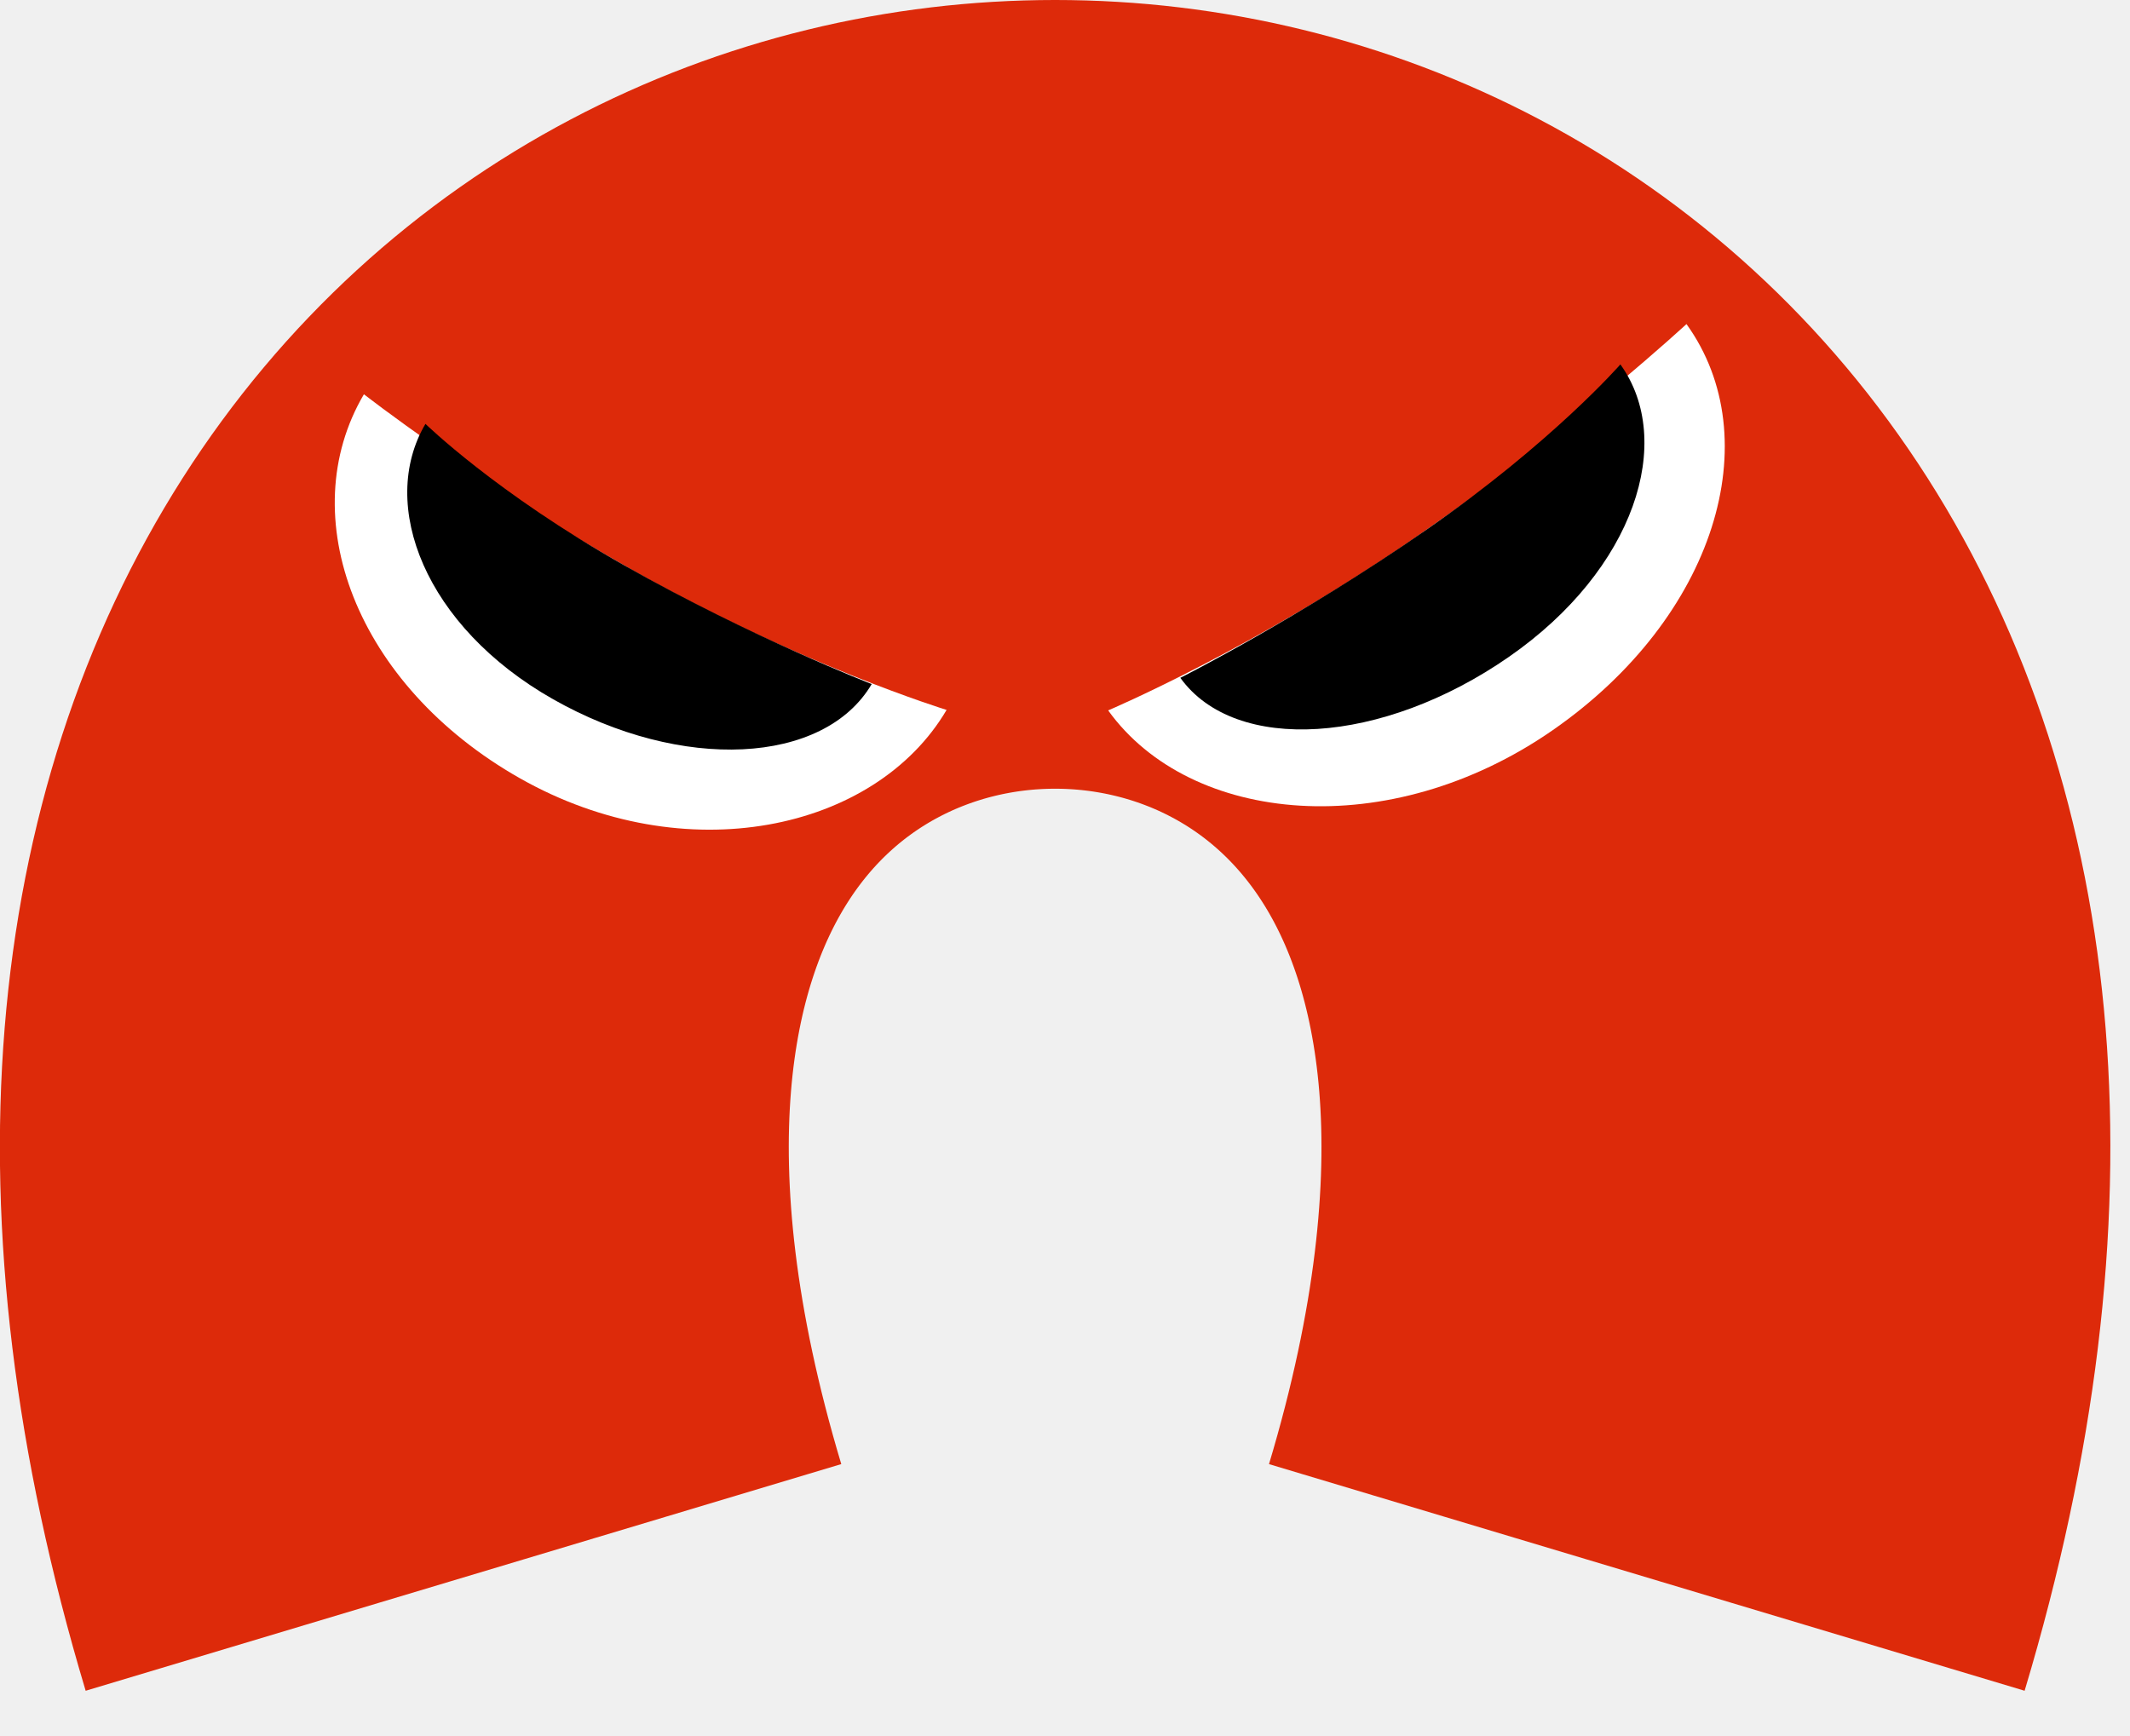
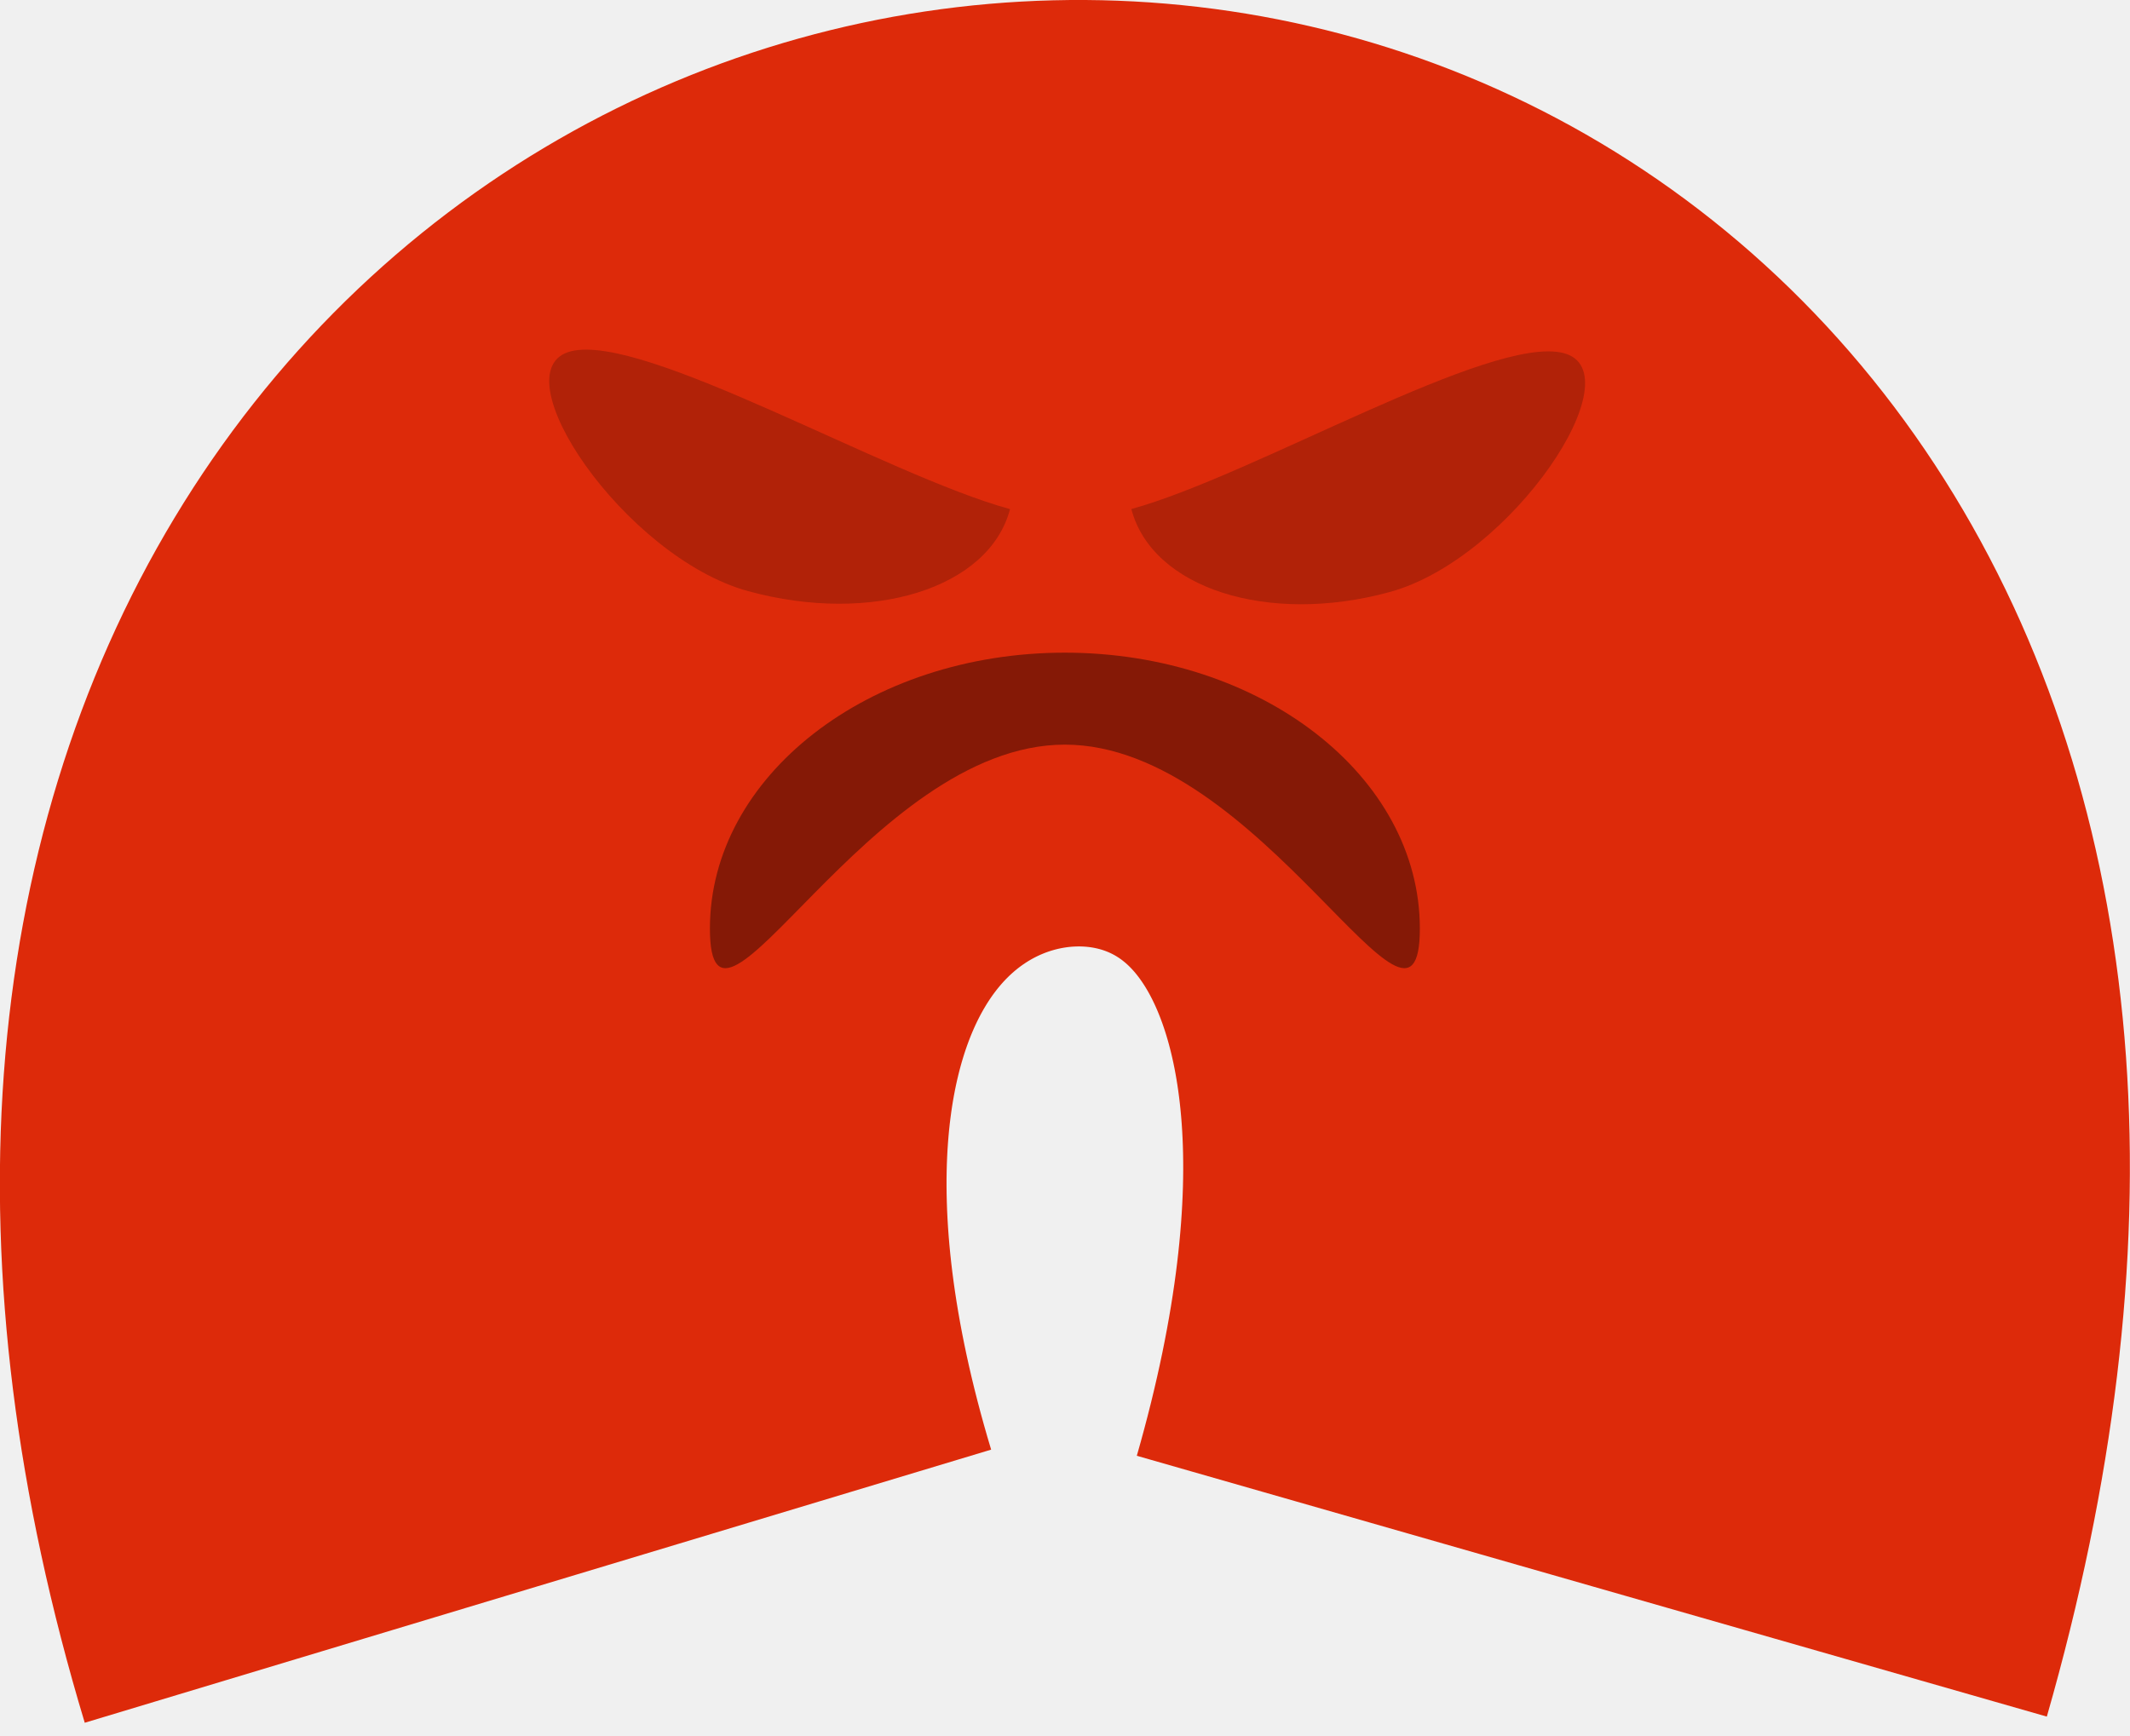
<svg xmlns="http://www.w3.org/2000/svg" width="27" height="22" viewBox="0 0 27 22" fill="none">
-   <path d="M5.875 20C-0.126 0 26.875 0 20.875 20" stroke="#DD2A0A" stroke-width="10" />
-   <path d="M11.999 9.001C11.092 10.541 8.679 11.05 6.593 9.869C4.507 8.688 3.706 6.539 4.613 4.999C4.614 4.997 5.96 6.064 8.046 7.245C10.132 8.426 11.999 9.001 11.999 9.001Z" fill="white" />
-   <path d="M11.05 8.673C10.445 9.7 8.638 9.787 7.014 8.867C5.389 7.947 4.788 6.401 5.393 5.374C5.393 5.374 6.288 6.249 7.913 7.168C9.537 8.088 11.05 8.673 11.05 8.673Z" fill="black" />
-   <path d="M14.047 9.007C15.091 10.458 17.615 10.693 19.682 9.258C21.748 7.823 22.422 5.56 21.378 4.109C21.376 4.107 20.065 5.341 17.998 6.775C15.931 8.21 14.047 9.007 14.047 9.007Z" fill="white" />
-   <path d="M14.962 8.594C15.658 9.561 17.522 9.443 19.126 8.329C20.73 7.216 21.236 5.587 20.54 4.62C20.54 4.62 19.682 5.605 18.079 6.718C16.475 7.831 14.962 8.594 14.962 8.594Z" fill="black" />
+   <path d="M6.819 20.111C1.291 1.769 25.706 0.829 20.178 20.111" stroke="#DD2A0A" stroke-width="12" />
+   <path d="M14.341 6.454C14.604 7.458 16.071 7.929 17.616 7.506C19.162 7.083 20.74 4.715 19.82 4.477C18.901 4.238 15.886 6.031 14.341 6.454Z" fill="black" fill-opacity="0.2" />
+   <path d="M12.803 6.455C12.54 7.459 11.054 7.924 9.484 7.495C7.915 7.066 6.305 4.689 7.237 4.454C8.168 4.219 11.233 6.026 12.803 6.455Z" fill="black" fill-opacity="0.2" />
+   <path d="M17.998 11.773C17.998 13.705 15.984 9.441 13.498 9.441C11.013 9.441 8.999 13.705 8.999 11.773C8.999 9.841 11.013 8.275 13.498 8.275C15.984 8.275 17.998 9.841 17.998 11.773Z" fill="black" fill-opacity="0.4" />
</svg>
